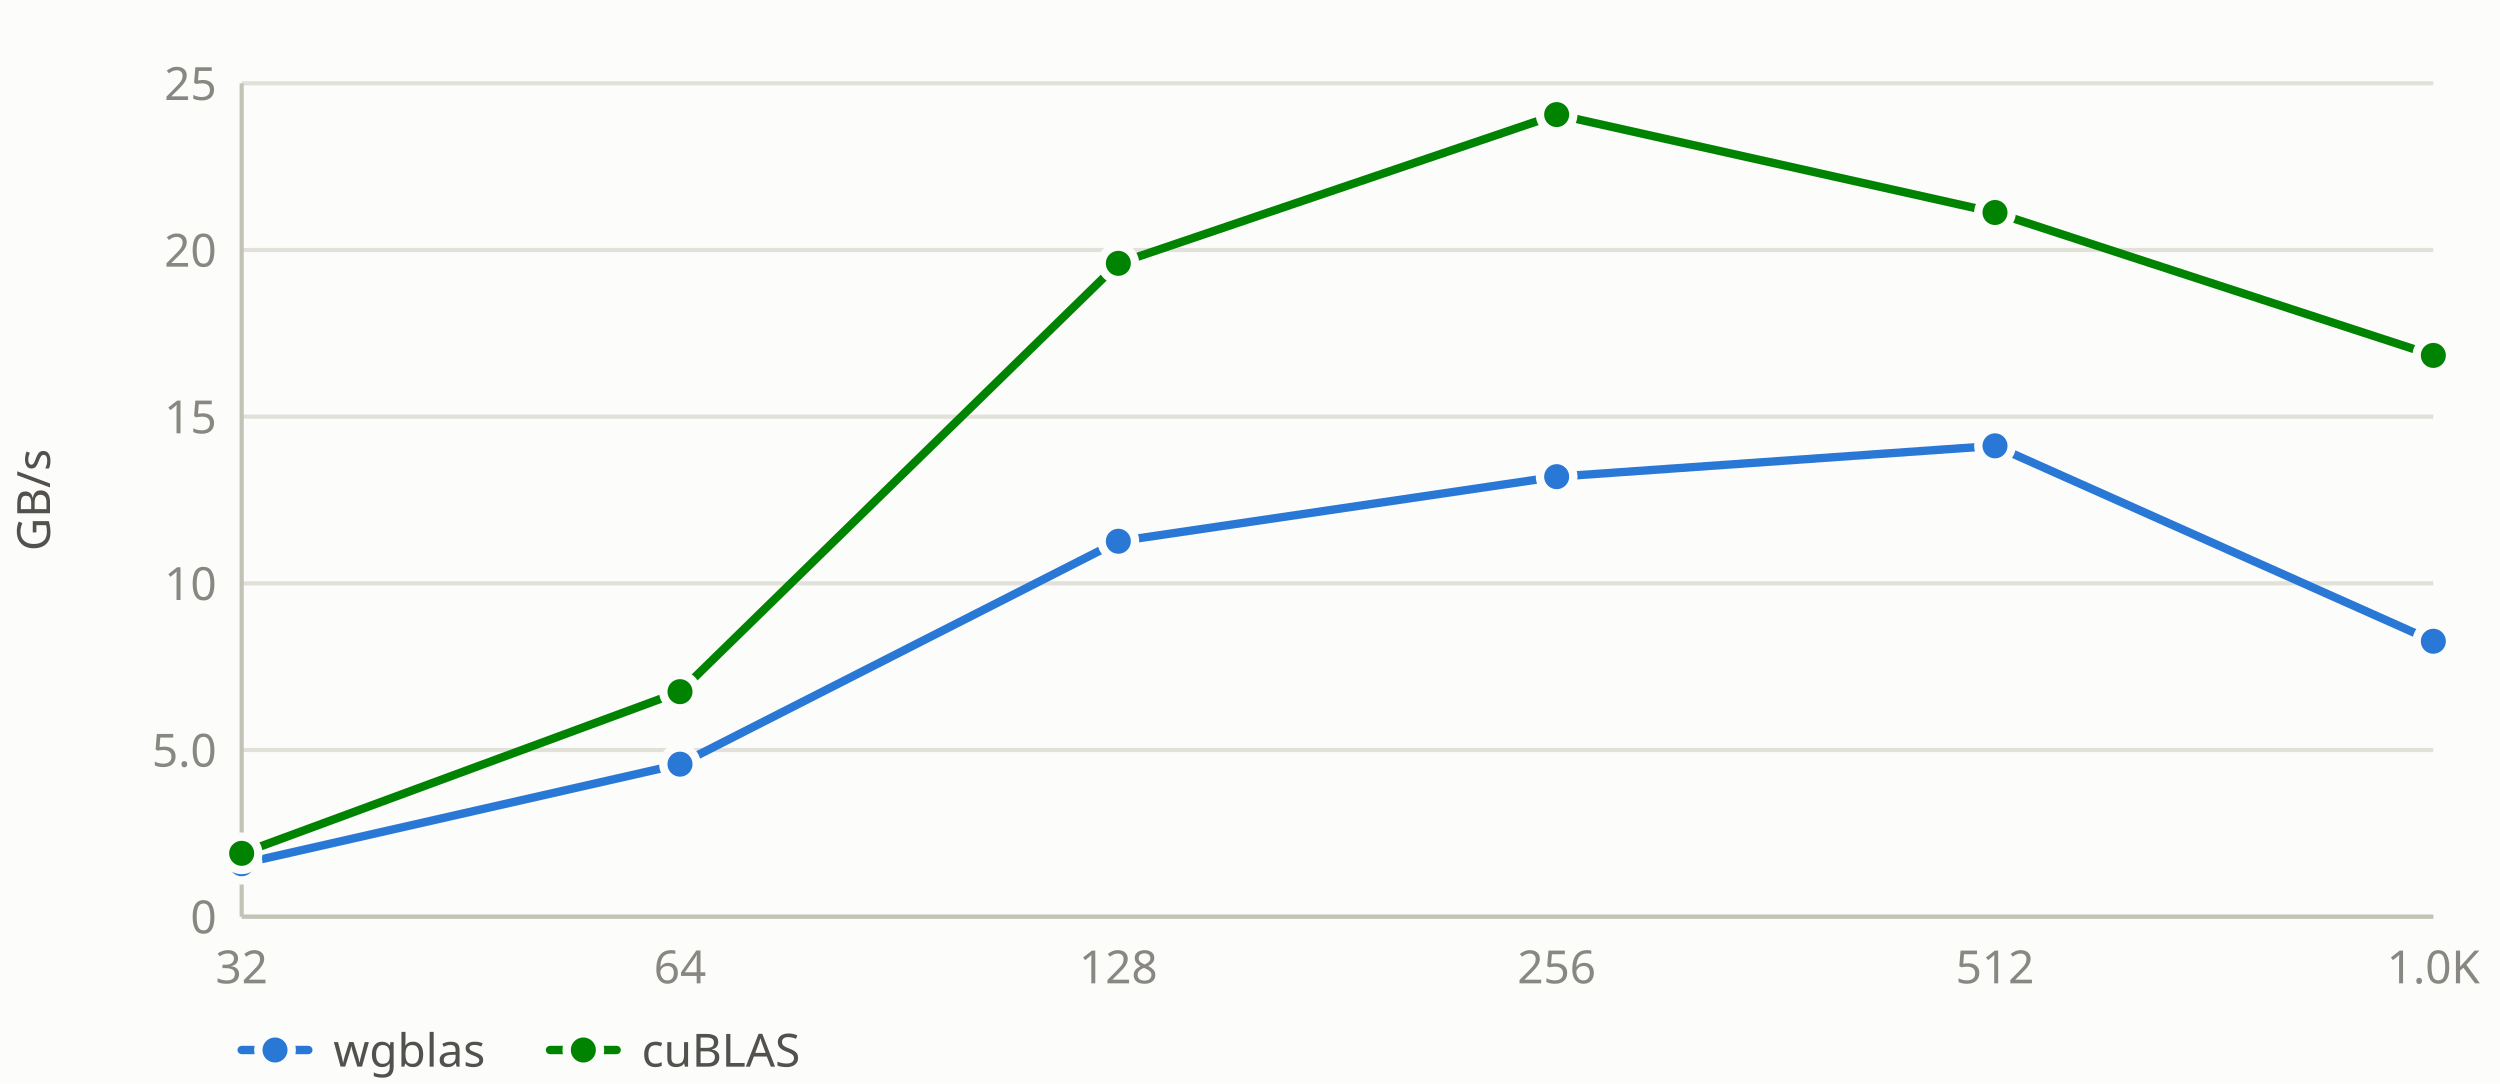
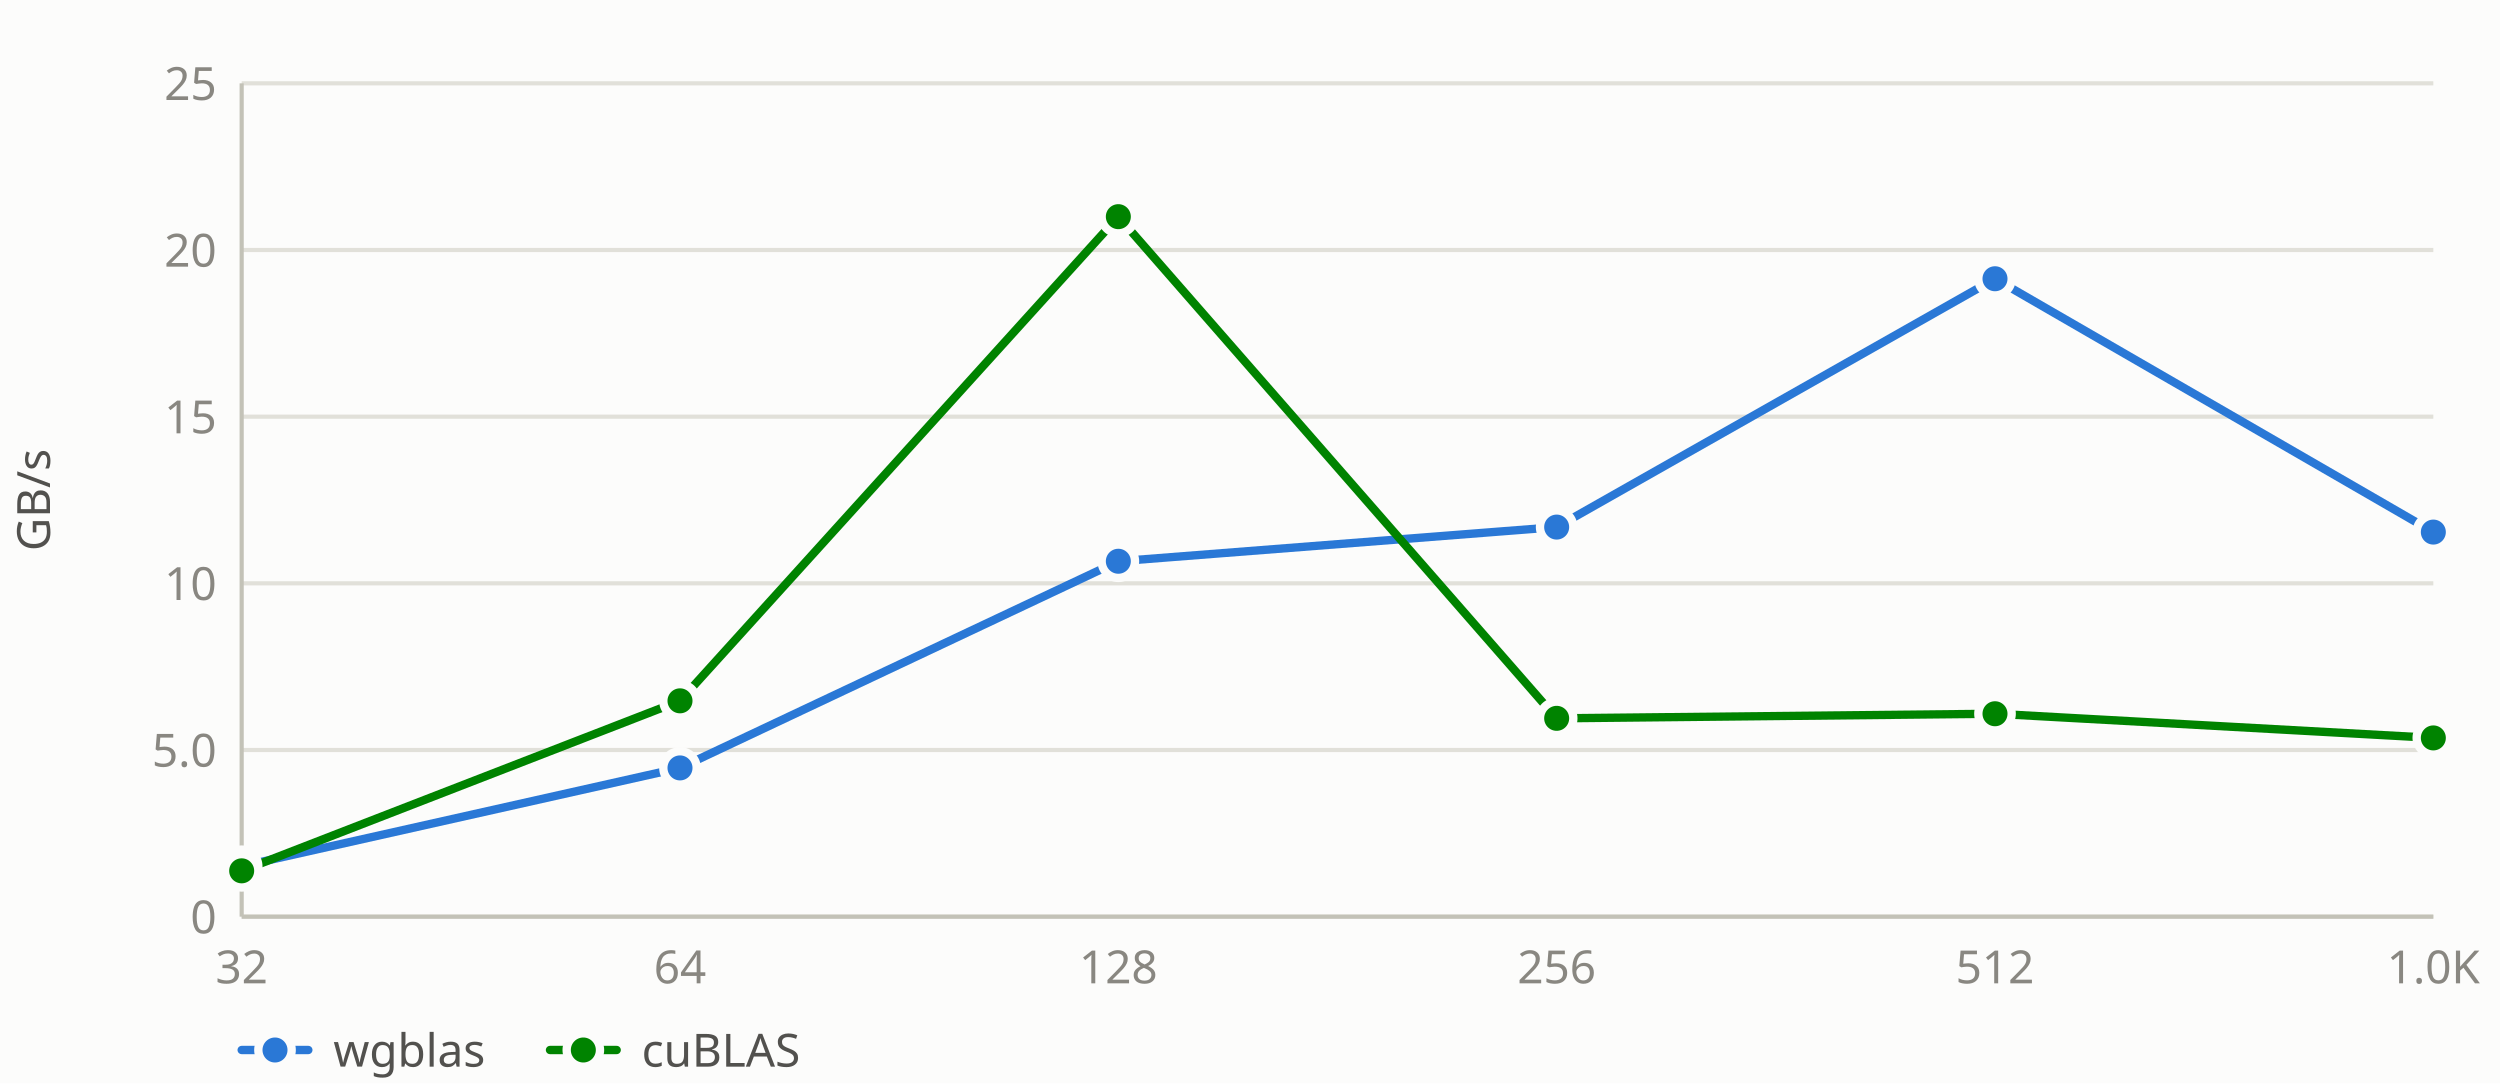
<svg xmlns="http://www.w3.org/2000/svg" id="bc-sgemm-ldb-no-transpose-pad0-nvidia_geforce_gtx_1650-gbs" viewBox="0 0 600 260" width="600" height="260" role="img" aria-label="GB/s vs n">
  <style>#bc-sgemm-ldb-no-transpose-pad0-nvidia_geforce_gtx_1650-gbs .bg{fill:#fcfcfb}#bc-sgemm-ldb-no-transpose-pad0-nvidia_geforce_gtx_1650-gbs .gr{stroke:#e1e0d9;stroke-width:1;fill:none}#bc-sgemm-ldb-no-transpose-pad0-nvidia_geforce_gtx_1650-gbs .ax{stroke:#c3c2b7;stroke-width:1;fill:none}#bc-sgemm-ldb-no-transpose-pad0-nvidia_geforce_gtx_1650-gbs .at{fill:#898781;font:11px/1 system-ui,sans-serif}#bc-sgemm-ldb-no-transpose-pad0-nvidia_geforce_gtx_1650-gbs .lt{fill:#52514e;font:11px/1 system-ui,sans-serif}#bc-sgemm-ldb-no-transpose-pad0-nvidia_geforce_gtx_1650-gbs .ln1{stroke:#2a78d6;fill:none;stroke-width:2;stroke-linejoin:round;stroke-linecap:round}#bc-sgemm-ldb-no-transpose-pad0-nvidia_geforce_gtx_1650-gbs .mk1{fill:#2a78d6;stroke:#fcfcfb;stroke-width:2}#bc-sgemm-ldb-no-transpose-pad0-nvidia_geforce_gtx_1650-gbs .ln2{stroke:#008300;fill:none;stroke-width:2;stroke-linejoin:round;stroke-linecap:round}#bc-sgemm-ldb-no-transpose-pad0-nvidia_geforce_gtx_1650-gbs .mk2{fill:#008300;stroke:#fcfcfb;stroke-width:2}@media(prefers-color-scheme:dark){#bc-sgemm-ldb-no-transpose-pad0-nvidia_geforce_gtx_1650-gbs .bg{fill:#1a1a19}#bc-sgemm-ldb-no-transpose-pad0-nvidia_geforce_gtx_1650-gbs .gr{stroke:#2c2c2a}#bc-sgemm-ldb-no-transpose-pad0-nvidia_geforce_gtx_1650-gbs .ax{stroke:#383835}#bc-sgemm-ldb-no-transpose-pad0-nvidia_geforce_gtx_1650-gbs .at{fill:#898781}#bc-sgemm-ldb-no-transpose-pad0-nvidia_geforce_gtx_1650-gbs .lt{fill:#c3c2b7}#bc-sgemm-ldb-no-transpose-pad0-nvidia_geforce_gtx_1650-gbs .ln1{stroke:#3987e5}#bc-sgemm-ldb-no-transpose-pad0-nvidia_geforce_gtx_1650-gbs .mk1{fill:#3987e5;stroke:#1a1a19}#bc-sgemm-ldb-no-transpose-pad0-nvidia_geforce_gtx_1650-gbs .ln2{stroke:#008300}#bc-sgemm-ldb-no-transpose-pad0-nvidia_geforce_gtx_1650-gbs .mk2{fill:#008300;stroke:#1a1a19}}:root[data-theme=dark] #bc-sgemm-ldb-no-transpose-pad0-nvidia_geforce_gtx_1650-gbs .bg{fill:#1a1a19}:root[data-theme=dark] #bc-sgemm-ldb-no-transpose-pad0-nvidia_geforce_gtx_1650-gbs .gr{stroke:#2c2c2a}:root[data-theme=dark] #bc-sgemm-ldb-no-transpose-pad0-nvidia_geforce_gtx_1650-gbs .ax{stroke:#383835}:root[data-theme=dark] #bc-sgemm-ldb-no-transpose-pad0-nvidia_geforce_gtx_1650-gbs .lt{fill:#c3c2b7}:root[data-theme=dark] #bc-sgemm-ldb-no-transpose-pad0-nvidia_geforce_gtx_1650-gbs .ln1{stroke:#3987e5}:root[data-theme=dark] #bc-sgemm-ldb-no-transpose-pad0-nvidia_geforce_gtx_1650-gbs .mk1{fill:#3987e5;stroke:#1a1a19}:root[data-theme=dark] #bc-sgemm-ldb-no-transpose-pad0-nvidia_geforce_gtx_1650-gbs .mk2{stroke:#1a1a19}</style>
  <rect class="bg" width="600" height="260" />
  <line class="gr" x1="58" y1="220.0" x2="584" y2="220.0" />
  <line class="gr" x1="58" y1="180.0" x2="584" y2="180.0" />
  <line class="gr" x1="58" y1="140.0" x2="584" y2="140.0" />
  <line class="gr" x1="58" y1="100.0" x2="584" y2="100.0" />
  <line class="gr" x1="58" y1="60.0" x2="584" y2="60.0" />
  <line class="gr" x1="58" y1="20.0" x2="584" y2="20.0" />
  <line class="ax" x1="58" y1="20" x2="58" y2="220" />
  <line class="ax" x1="58" y1="220" x2="584" y2="220" />
  <text class="at" x="52" y="224.0" text-anchor="end">0</text>
  <text class="at" x="52" y="184.0" text-anchor="end">5.0</text>
  <text class="at" x="52" y="144.0" text-anchor="end">10</text>
  <text class="at" x="52" y="104.0" text-anchor="end">15</text>
  <text class="at" x="52" y="64.0" text-anchor="end">20</text>
  <text class="at" x="52" y="24.0" text-anchor="end">25</text>
  <text class="lt" x="12" y="120.0" text-anchor="middle" transform="rotate(-90 12 120.0)">GB/s</text>
  <text class="at" x="58.0" y="236" text-anchor="middle">32</text>
  <text class="at" x="163.2" y="236" text-anchor="middle">64</text>
  <text class="at" x="268.4" y="236" text-anchor="middle">128</text>
  <text class="at" x="373.6" y="236" text-anchor="middle">256</text>
  <text class="at" x="478.8" y="236" text-anchor="middle">512</text>
  <text class="at" x="584.0" y="236" text-anchor="middle">1.0K</text>
-   <polyline class="ln1" points="58.0,207.3 163.2,183.4 268.4,129.9 373.6,114.4 478.8,107.0 584.0,153.9" />
-   <polyline class="ln2" points="58.0,204.8 163.2,166.0 268.4,63.2 373.6,27.5 478.8,51.0 584.0,85.3" />
-   <circle class="mk1" cx="58.0" cy="207.3" r="4" />
-   <circle class="mk1" cx="163.2" cy="183.4" r="4" />
-   <circle class="mk1" cx="268.4" cy="129.9" r="4" />
-   <circle class="mk1" cx="373.6" cy="114.4" r="4" />
-   <circle class="mk1" cx="478.8" cy="107.0" r="4" />
-   <circle class="mk1" cx="584.0" cy="153.9" r="4" />
-   <circle class="mk2" cx="58.0" cy="204.8" r="4" />
-   <circle class="mk2" cx="163.2" cy="166.0" r="4" />
-   <circle class="mk2" cx="268.4" cy="63.2" r="4" />
-   <circle class="mk2" cx="373.6" cy="27.5" r="4" />
-   <circle class="mk2" cx="478.8" cy="51.0" r="4" />
-   <circle class="mk2" cx="584.0" cy="85.3" r="4" />
+   <polyline class="ln1" points="58.0,207.9 163.2,184.3 268.4,134.7 373.6,126.5 478.8,66.9 584.0,127.7" />
+   <polyline class="ln2" points="58.0,209.0 163.2,168.2 268.4,52.0 373.6,172.4 478.8,171.3 584.0,177.1" />
+   <circle class="mk1" cx="58.0" cy="207.9" r="4" />
+   <circle class="mk1" cx="163.2" cy="184.3" r="4" />
+   <circle class="mk1" cx="268.4" cy="134.7" r="4" />
+   <circle class="mk1" cx="373.6" cy="126.5" r="4" />
+   <circle class="mk1" cx="478.8" cy="66.9" r="4" />
+   <circle class="mk1" cx="584.0" cy="127.7" r="4" />
+   <circle class="mk2" cx="58.0" cy="209.0" r="4" />
+   <circle class="mk2" cx="163.2" cy="168.2" r="4" />
+   <circle class="mk2" cx="268.4" cy="52.0" r="4" />
+   <circle class="mk2" cx="373.6" cy="172.4" r="4" />
+   <circle class="mk2" cx="478.8" cy="171.3" r="4" />
+   <circle class="mk2" cx="584.0" cy="177.1" r="4" />
  <line class="ln1" x1="58" y1="252" x2="74" y2="252" />
  <circle class="mk1" cx="66" cy="252" r="4" />
  <text class="lt" x="80" y="256">wgblas</text>
  <line class="ln2" x1="132" y1="252" x2="148" y2="252" />
  <circle class="mk2" cx="140" cy="252" r="4" />
  <text class="lt" x="154" y="256">cuBLAS</text>
</svg>
